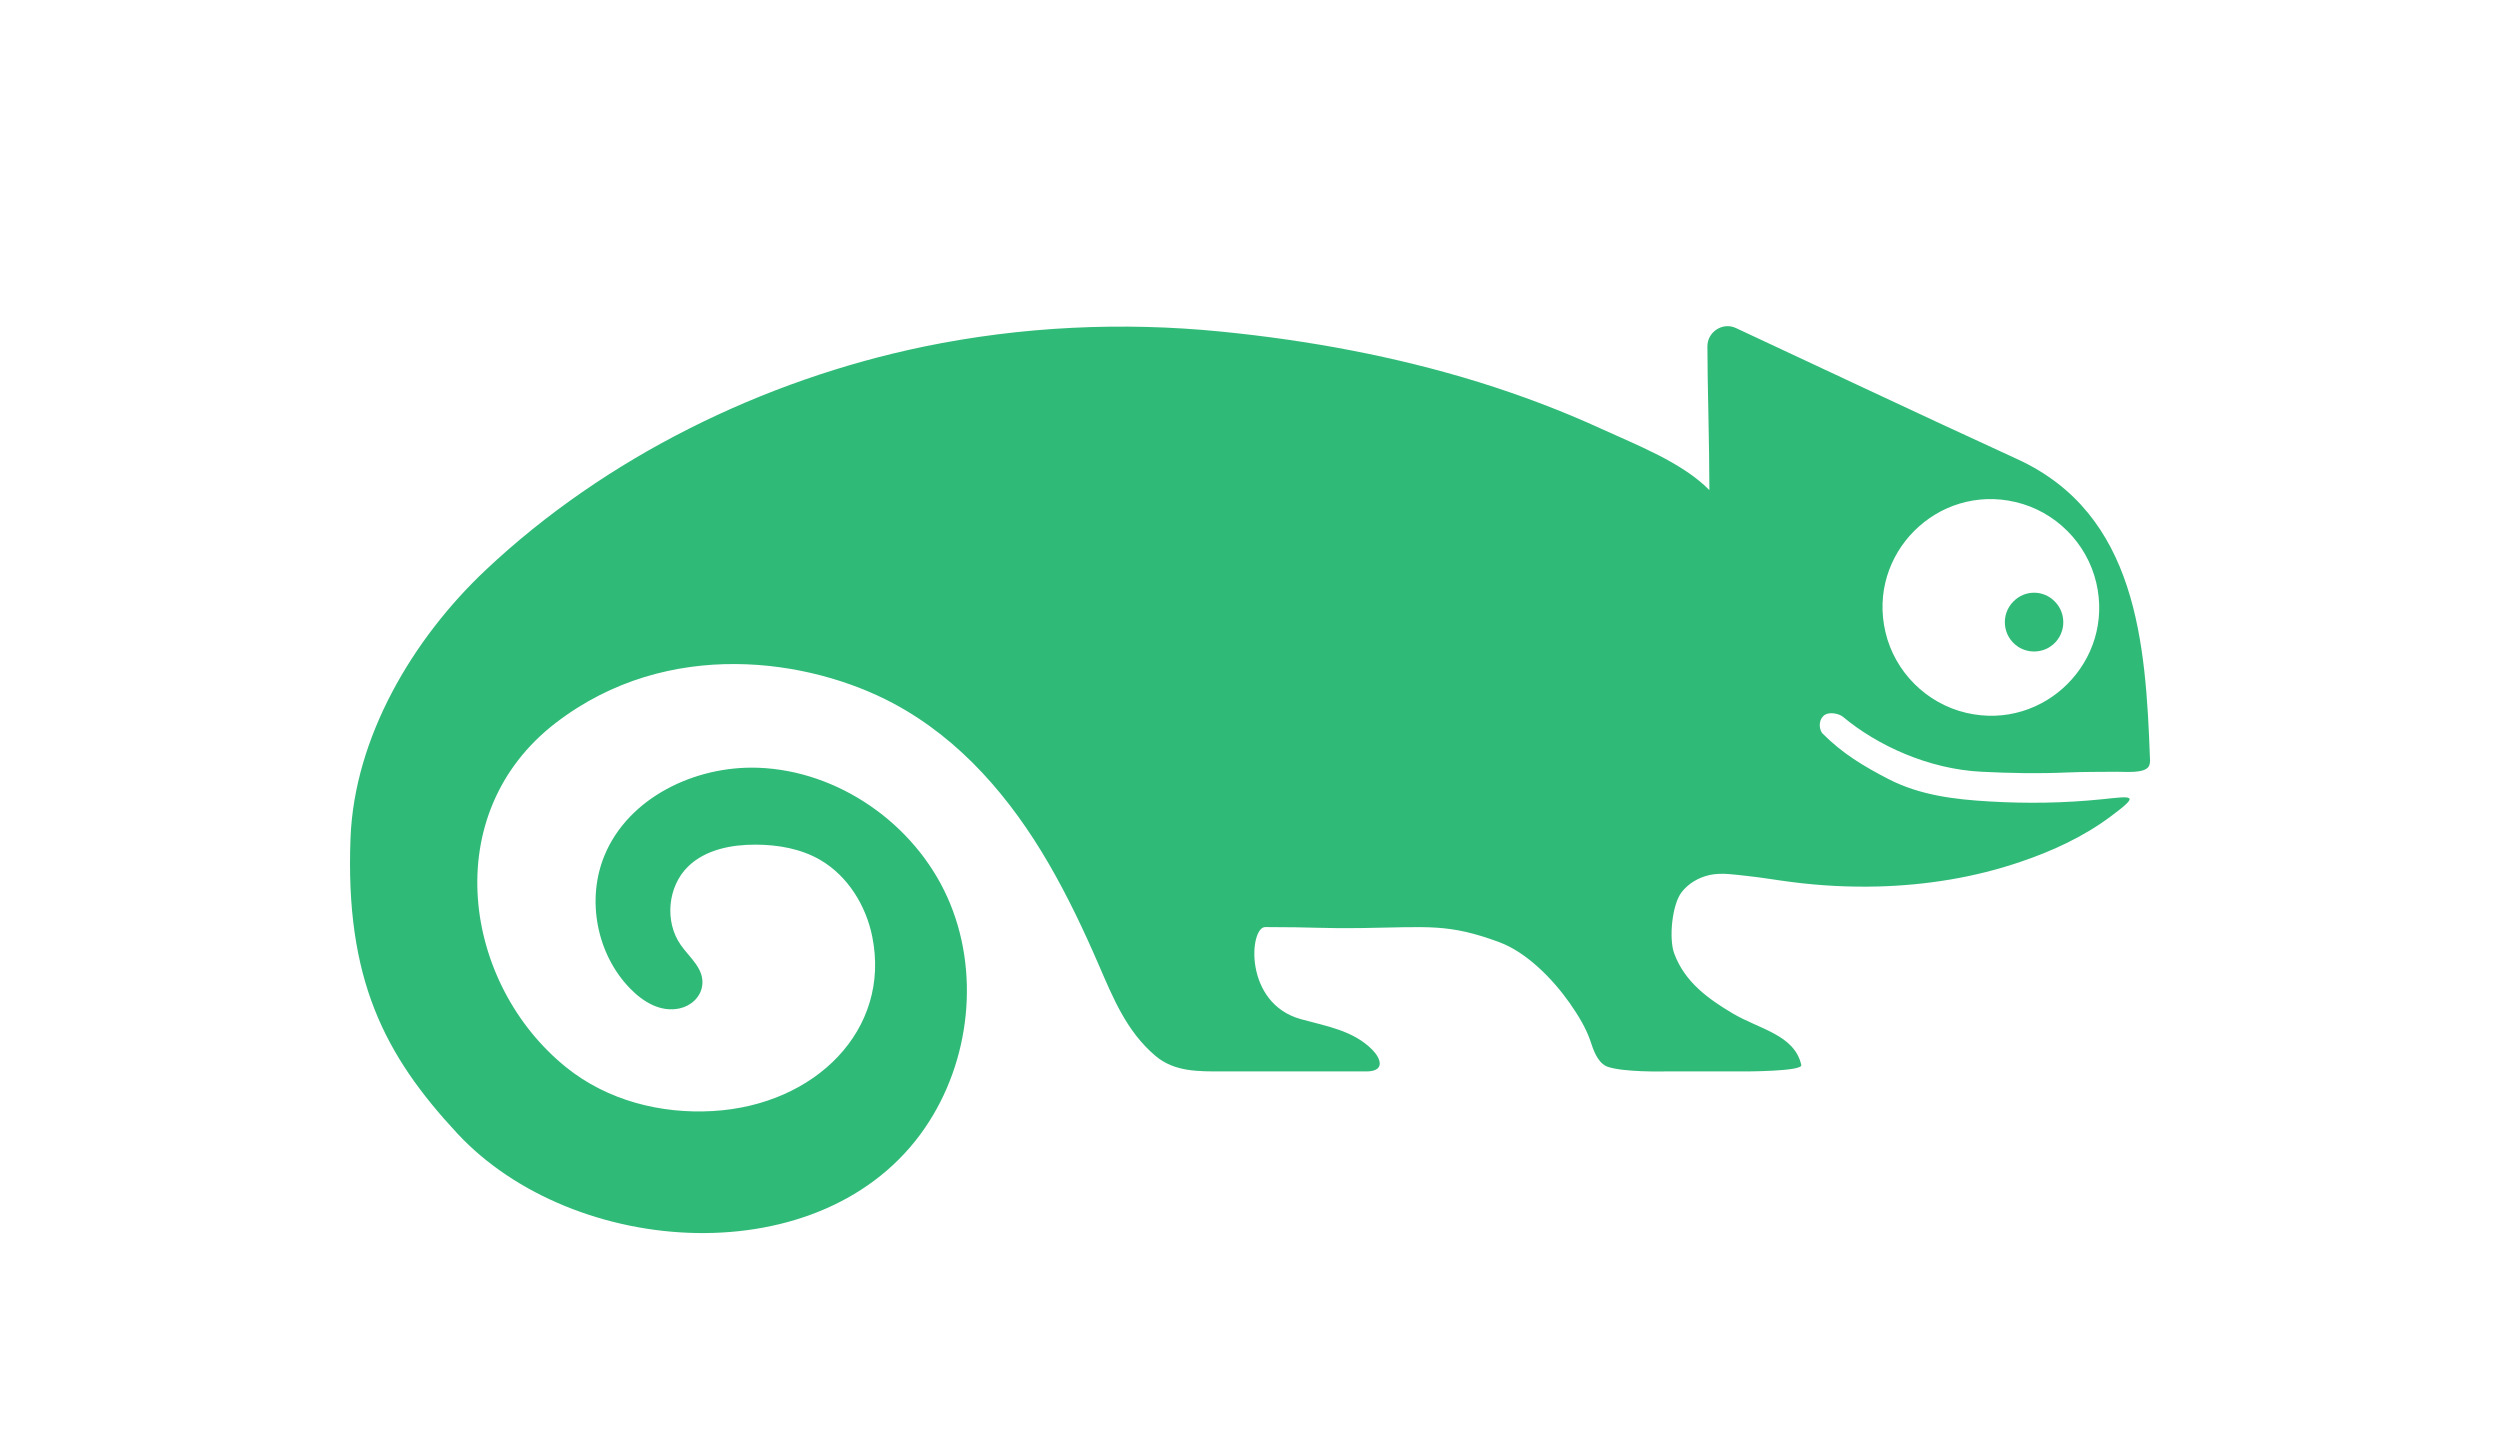
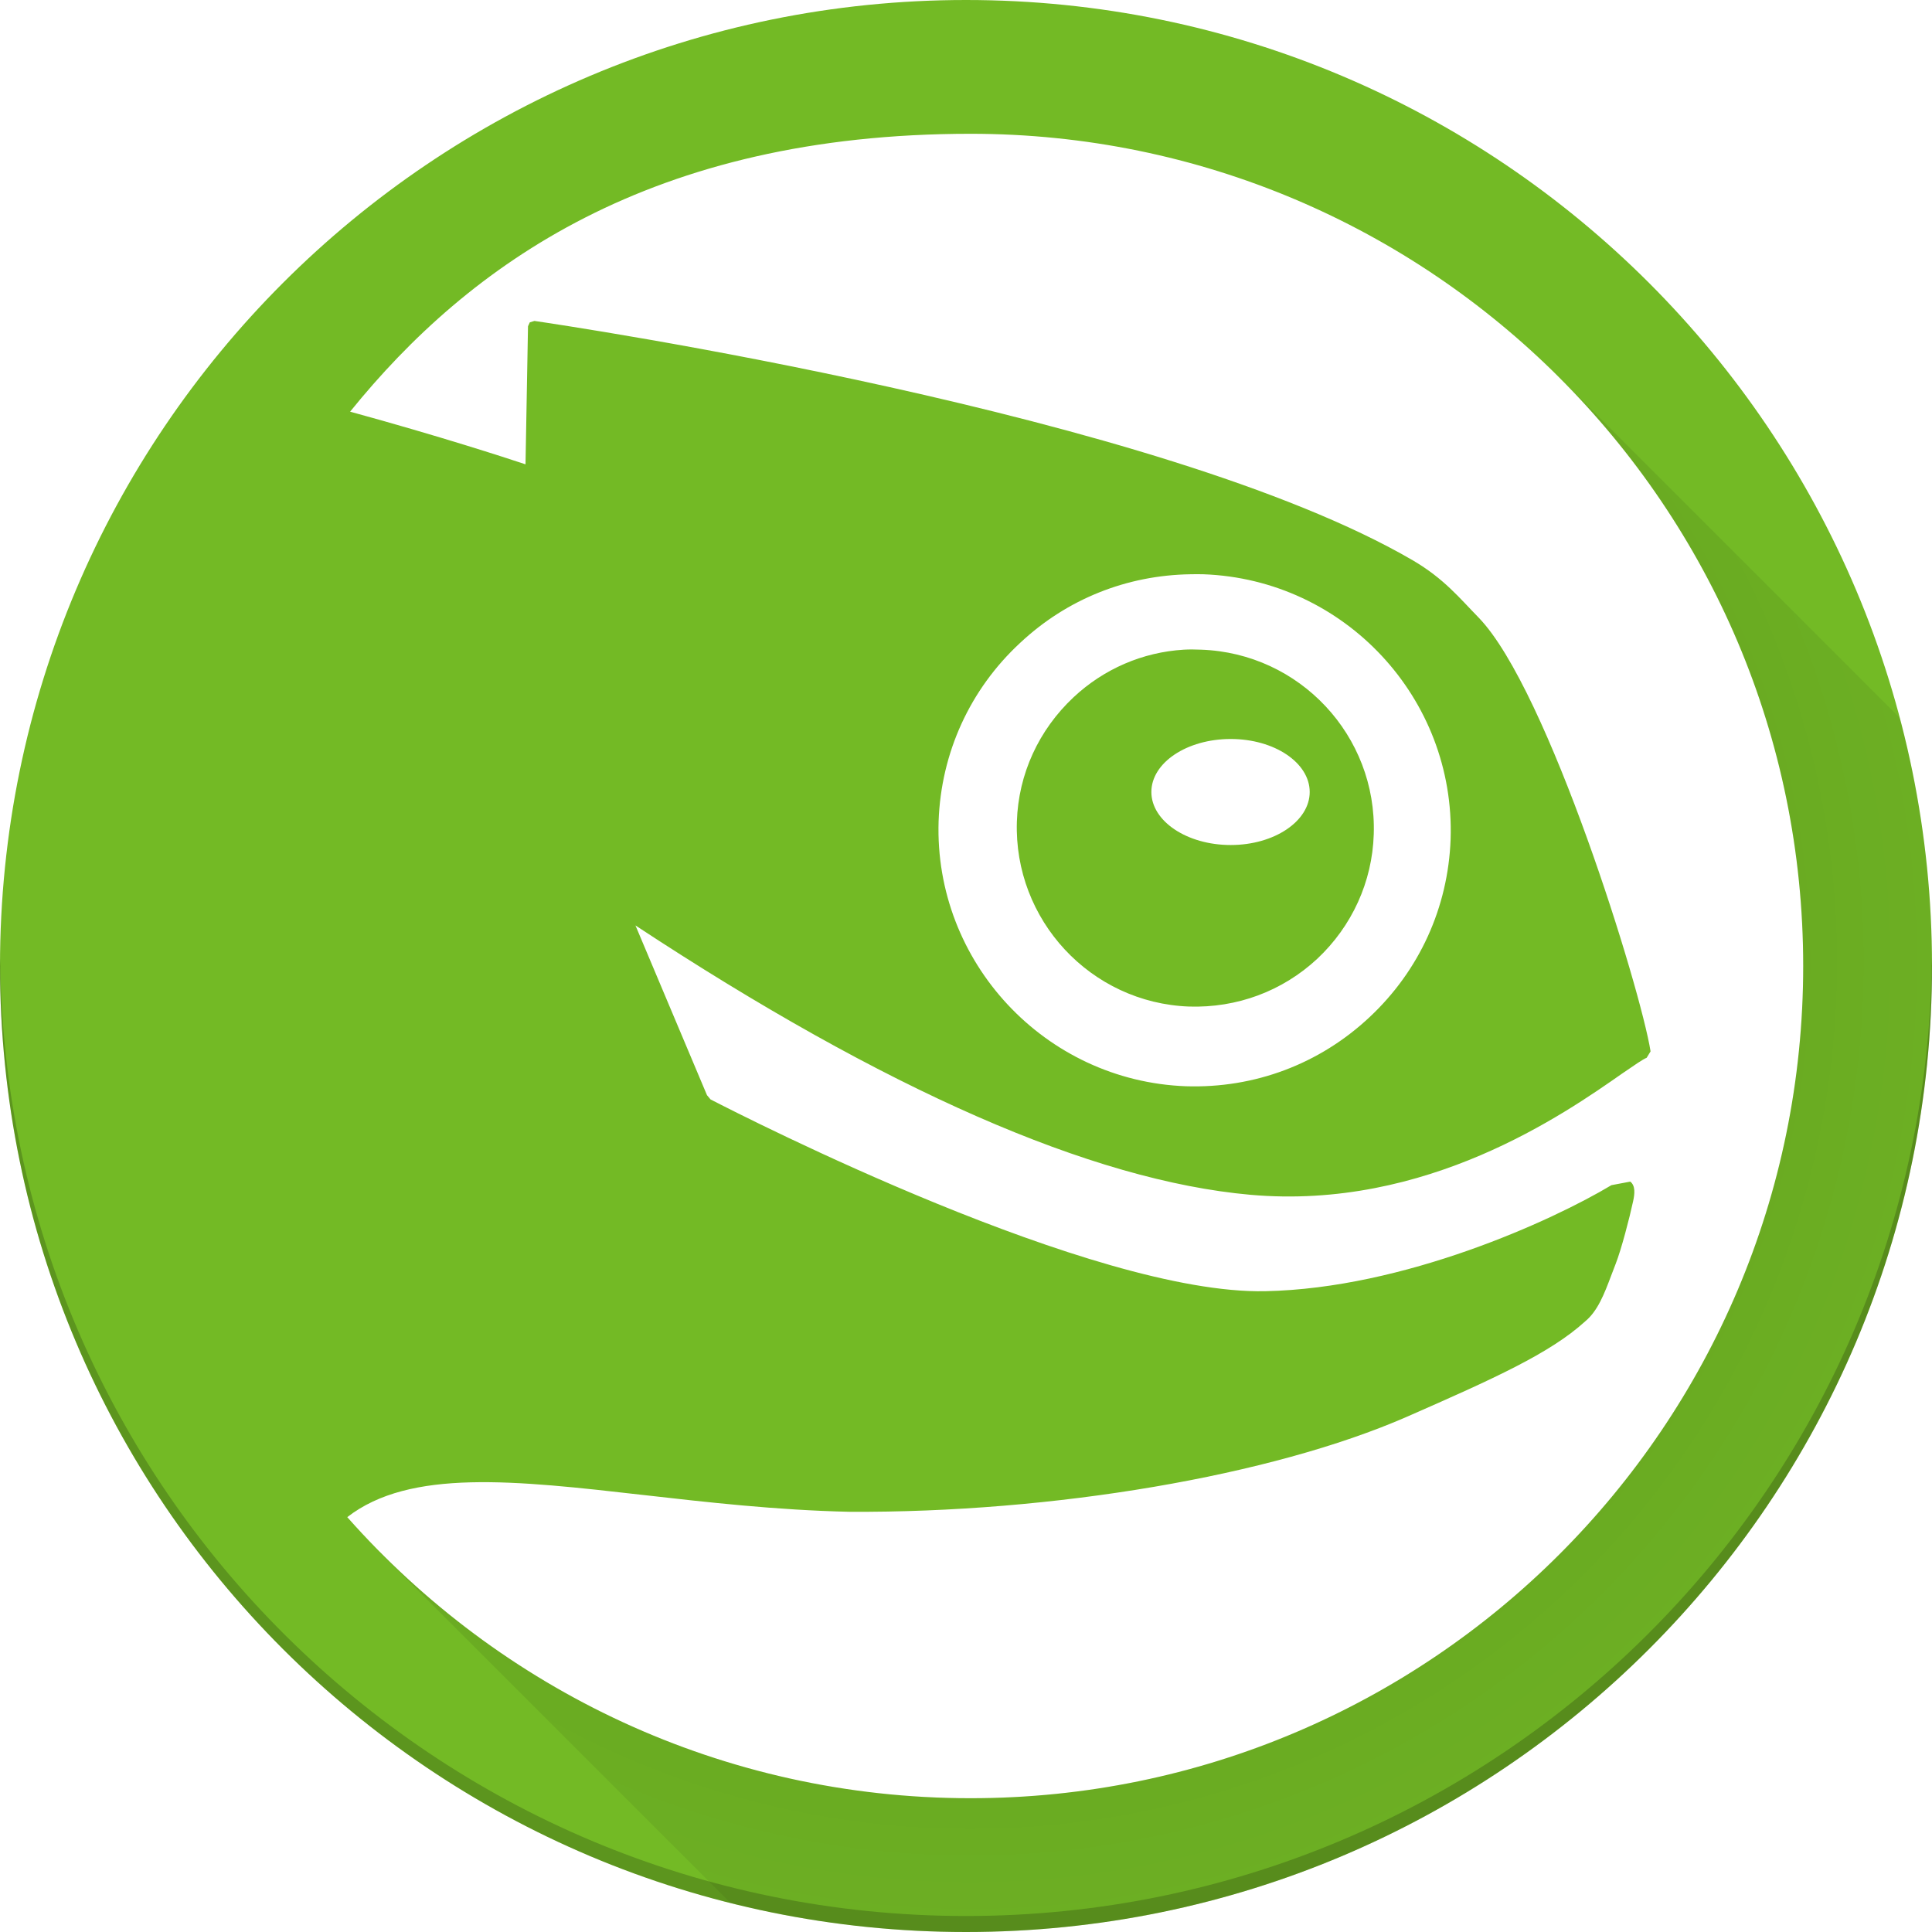
- <svg xmlns="http://www.w3.org/2000/svg" version="1.1" x="0" y="0" width="105" height="60" viewBox="0, 0, 105, 60">
-   <g id="Layer_1">
-     <path d="M86.108,27.161 C85.702,27.429 85.16,27.429 84.756,27.161 C84.091,26.719 84.026,25.797 84.562,25.264 C85.038,24.771 85.825,24.771 86.301,25.263 C86.835,25.797 86.771,26.719 86.108,27.161 M88.043,24.473 C88.816,27.757 85.865,30.71 82.58,29.939 C80.908,29.546 79.58,28.219 79.189,26.548 C78.418,23.266 81.368,20.315 84.651,21.085 C86.323,21.475 87.65,22.801 88.043,24.473 M65.932,42.135 C66.308,42.675 66.618,43.195 66.795,43.716 C66.917,44.086 67.077,44.574 67.441,44.77 C67.463,44.781 67.479,44.791 67.503,44.798 C68.173,45.041 69.895,45 69.895,45 L73.064,45 C73.334,45.004 75.715,44.998 75.655,44.731 C75.369,43.458 73.896,43.23 72.775,42.565 C71.742,41.949 70.763,41.25 70.318,40.049 C70.086,39.429 70.225,37.999 70.624,37.478 C70.915,37.101 71.343,36.852 71.804,36.75 C72.315,36.641 72.844,36.735 73.355,36.787 C73.985,36.852 74.608,36.965 75.236,37.043 C76.449,37.201 77.672,37.264 78.895,37.232 C80.912,37.176 82.932,36.854 84.846,36.202 C86.18,35.754 87.496,35.148 88.63,34.305 C89.92,33.347 89.581,33.436 88.274,33.57 C86.707,33.731 85.126,33.754 83.555,33.661 C82.09,33.576 80.644,33.404 79.318,32.722 C78.274,32.183 77.377,31.644 76.549,30.809 C76.426,30.683 76.347,30.314 76.575,30.079 C76.794,29.851 77.262,29.983 77.403,30.105 C78.848,31.312 81.003,32.306 83.232,32.414 C84.438,32.474 85.612,32.497 86.817,32.444 C87.42,32.416 88.332,32.42 88.936,32.414 C89.248,32.41 90.099,32.5 90.258,32.17 C90.307,32.073 90.302,31.962 90.298,31.854 C90.12,27.028 89.764,21.585 84.714,19.278 C80.947,17.555 75.297,14.886 72.912,13.779 C72.358,13.517 71.711,13.932 71.711,14.548 C71.711,16.16 71.793,18.476 71.794,20.584 C70.651,19.42 68.726,18.685 67.258,18.011 C65.592,17.247 63.873,16.599 62.123,16.054 C58.6,14.963 54.954,14.291 51.287,13.927 C47.129,13.512 42.9,13.711 38.804,14.557 C32.059,15.955 25.431,19.199 20.399,23.941 C17.309,26.852 14.886,30.989 14.722,35.187 C14.489,41.131 16.153,44.321 19.213,47.611 C24.093,52.853 34.596,53.586 38.849,47.37 C40.763,44.572 41.179,40.777 39.79,37.685 C38.402,34.593 35.209,32.359 31.822,32.245 C29.195,32.158 26.397,33.495 25.391,35.924 C24.621,37.778 25.059,40.07 26.458,41.51 C27.003,42.072 27.741,42.532 28.548,42.352 C29.022,42.246 29.419,41.889 29.491,41.407 C29.597,40.697 28.974,40.235 28.592,39.689 C27.901,38.704 28.041,37.225 28.905,36.388 C29.636,35.681 30.717,35.473 31.733,35.475 C32.678,35.477 33.646,35.646 34.462,36.124 C35.61,36.798 36.372,38.034 36.635,39.34 C37.423,43.243 34.25,46.414 29.947,46.663 C27.745,46.794 25.505,46.215 23.787,44.833 C19.437,41.333 18.371,34.178 23.345,30.359 C28.065,26.734 34.026,27.669 37.538,29.552 C40.351,31.059 42.448,33.525 44.034,36.252 C44.832,37.622 45.511,39.055 46.141,40.51 C46.748,41.909 47.314,43.319 48.527,44.345 C49.33,45.024 50.322,45 51.373,45 L57.379,45 C58.194,45 57.996,44.456 57.643,44.096 C56.847,43.282 55.702,43.098 54.644,42.807 C52.224,42.141 52.47,38.937 53.139,38.937 C55.303,38.937 55.372,39.001 57.268,38.977 C60.004,38.939 60.831,38.78 62.972,39.572 C64.115,39.995 65.215,41.114 65.932,42.135" fill="#30BA78" />
+ <svg xmlns="http://www.w3.org/2000/svg" xmlns:xlink="http://www.w3.org/1999/xlink" width="200" height="200" id="svg4589" version="1.0">
+   <defs id="defs4591">
+     <linearGradient id="linearGradient1049">
+       <stop style="stop-color:#000000;stop-opacity:1;" offset="0" id="stop1045" />
+       <stop style="stop-color:#000000;stop-opacity:0;" offset="1" id="stop1047" />
+     </linearGradient>
+     <radialGradient xlink:href="#linearGradient1049" id="radialGradient1055" cx="100.424" cy="99.636" fx="100.424" fy="99.636" r="80.344" gradientTransform="matrix(1.239374,-1.239374,1.239374,1.239374,-147.5253,100.5525)" gradientUnits="userSpaceOnUse" />
+   </defs>
+   <g id="layer1">
+     <path style="font-size:20.488px;font-family:TrebuchetMS-Bold;fill:#73ba25;fill-opacity:1;fill-rule:evenodd;stroke:none;stroke-width:1.432;stroke-miterlimit:4" d="M 100,1e-6 C 44.776,1e-6 0,44.771 0,100 c 0,55.229 44.776,100 100,100 55.224,0 100,-44.771 100,-100 C 200,44.771 155.224,10e-7 100,1e-6 Z m 0.479,13.849 c 47.583,0 86.188,38.573 86.188,86.151 0,47.583 -38.61,86.151 -86.188,86.151 -25.693,0 -48.748,-11.26 -64.53,-29.098 6.489,-5.037 17.347,-3.808 30.718,-2.284 6.408,0.729 13.713,1.563 21.252,1.731 21.064,0.122 43.728,-3.722 57.716,-9.834 9.043,-3.966 14.834,-6.578 18.453,-9.871 1.305,-1.071 1.99,-2.859 2.689,-4.715 l 0.479,-1.252 c 0.586,-1.499 1.428,-4.724 1.805,-6.482 0.168,-0.77 0.251,-1.598 -0.295,-2.026 l -1.952,0.368 c -6.138,3.681 -21.472,10.691 -35.838,10.976 -17.801,0.372 -53.68,-17.921 -57.422,-19.853 L 73.186,113.37 C 72.289,111.229 66.919,98.482 65.783,95.801 91.608,112.807 113.019,122.22 129.429,123.683 c 18.245,1.621 32.477,-8.34 38.564,-12.597 1.188,-0.811 2.096,-1.446 2.468,-1.584 l 0.405,-0.663 C 169.856,102.427 160.284,71.394 153.076,63.941 151.077,61.897 149.488,59.907 146.262,58.011 120.171,42.804 58.223,33.646 55.322,33.223 l -0.479,0.147 -0.184,0.405 c 0,0 -0.232,12.864 -0.258,14.291 C 52.276,47.363 45.684,45.205 36.243,42.615 48.562,27.373 67.44,13.849 100.479,13.849 Z m 22.762,45.598 c 0.44,-0.007 0.883,-0.015 1.326,0 14.615,0.525 26.098,12.835 25.599,27.44 -0.26,7.066 -3.239,13.594 -8.398,18.416 -5.174,4.848 -11.899,7.375 -19.006,7.145 C 108.173,111.904 96.69,99.594 97.164,85.009 c 0.25,-7.076 3.245,-13.646 8.435,-18.453 4.846,-4.545 11.048,-7.01 17.643,-7.109 z m -0.7,7.808 c -4.257,0.259 -8.273,1.987 -11.418,4.936 -3.584,3.365 -5.698,7.92 -5.856,12.854 -0.336,10.196 7.642,18.776 17.827,19.153 4.95,0.153 9.645,-1.581 13.26,-4.936 3.604,-3.38 5.703,-7.977 5.856,-12.891 0.342,-10.211 -7.673,-18.759 -17.864,-19.116 -0.617,-0.023 -1.197,-0.037 -1.805,0 z m 4.862,9.245 c 4.527,0 8.177,2.46 8.177,5.488 0,3.013 -3.65,5.488 -8.177,5.488 -4.542,0 -8.214,-2.48 -8.214,-5.488 0,-3.028 3.671,-5.488 8.214,-5.488 z" id="path2445" />
+     <path style="font-size:20.488px;font-family:TrebuchetMS-Bold;opacity:0.2;fill:#000000;fill-opacity:1;fill-rule:evenodd;stroke:none;stroke-width:1.432;stroke-miterlimit:4;stroke-opacity:1" d="m 100,200 c 55.224,0 100,-44.771 100,-100 0,-0.278 -0.02,-0.551 -0.022,-0.828 -0.447,54.846 -45.031,99.172 -99.978,99.172 -54.947,0 -99.531,-44.326 -99.978,-99.172 C 0.02,99.45 7.3e-5,99.723 7.3e-5,100 7.3e-5,155.229 44.776,200 100,200 Z" id="path2445-2-1" />
+     <path style="fill:url(#radialGradient1055);stroke:none;stroke-width:1px;stroke-linecap:butt;stroke-linejoin:miter;stroke-opacity:1;fill-opacity:1;opacity:0.2" d="M 161.176 38.824 L 161.182 38.859 C 176.915 54.468 186.666 76.095 186.666 100 C 186.666 147.583 148.056 186.15 100.479 186.15 C 76.582 186.15 54.971 176.407 39.367 160.693 L 39.312 160.688 L 75.611 196.986 C 83.419 198.944 91.585 200 100 200 C 155.224 200 200 155.229 200 100 C 200 91.119 198.837 82.51 196.664 74.312 L 161.176 38.824 z " id="path1020" />
  </g>
</svg>
